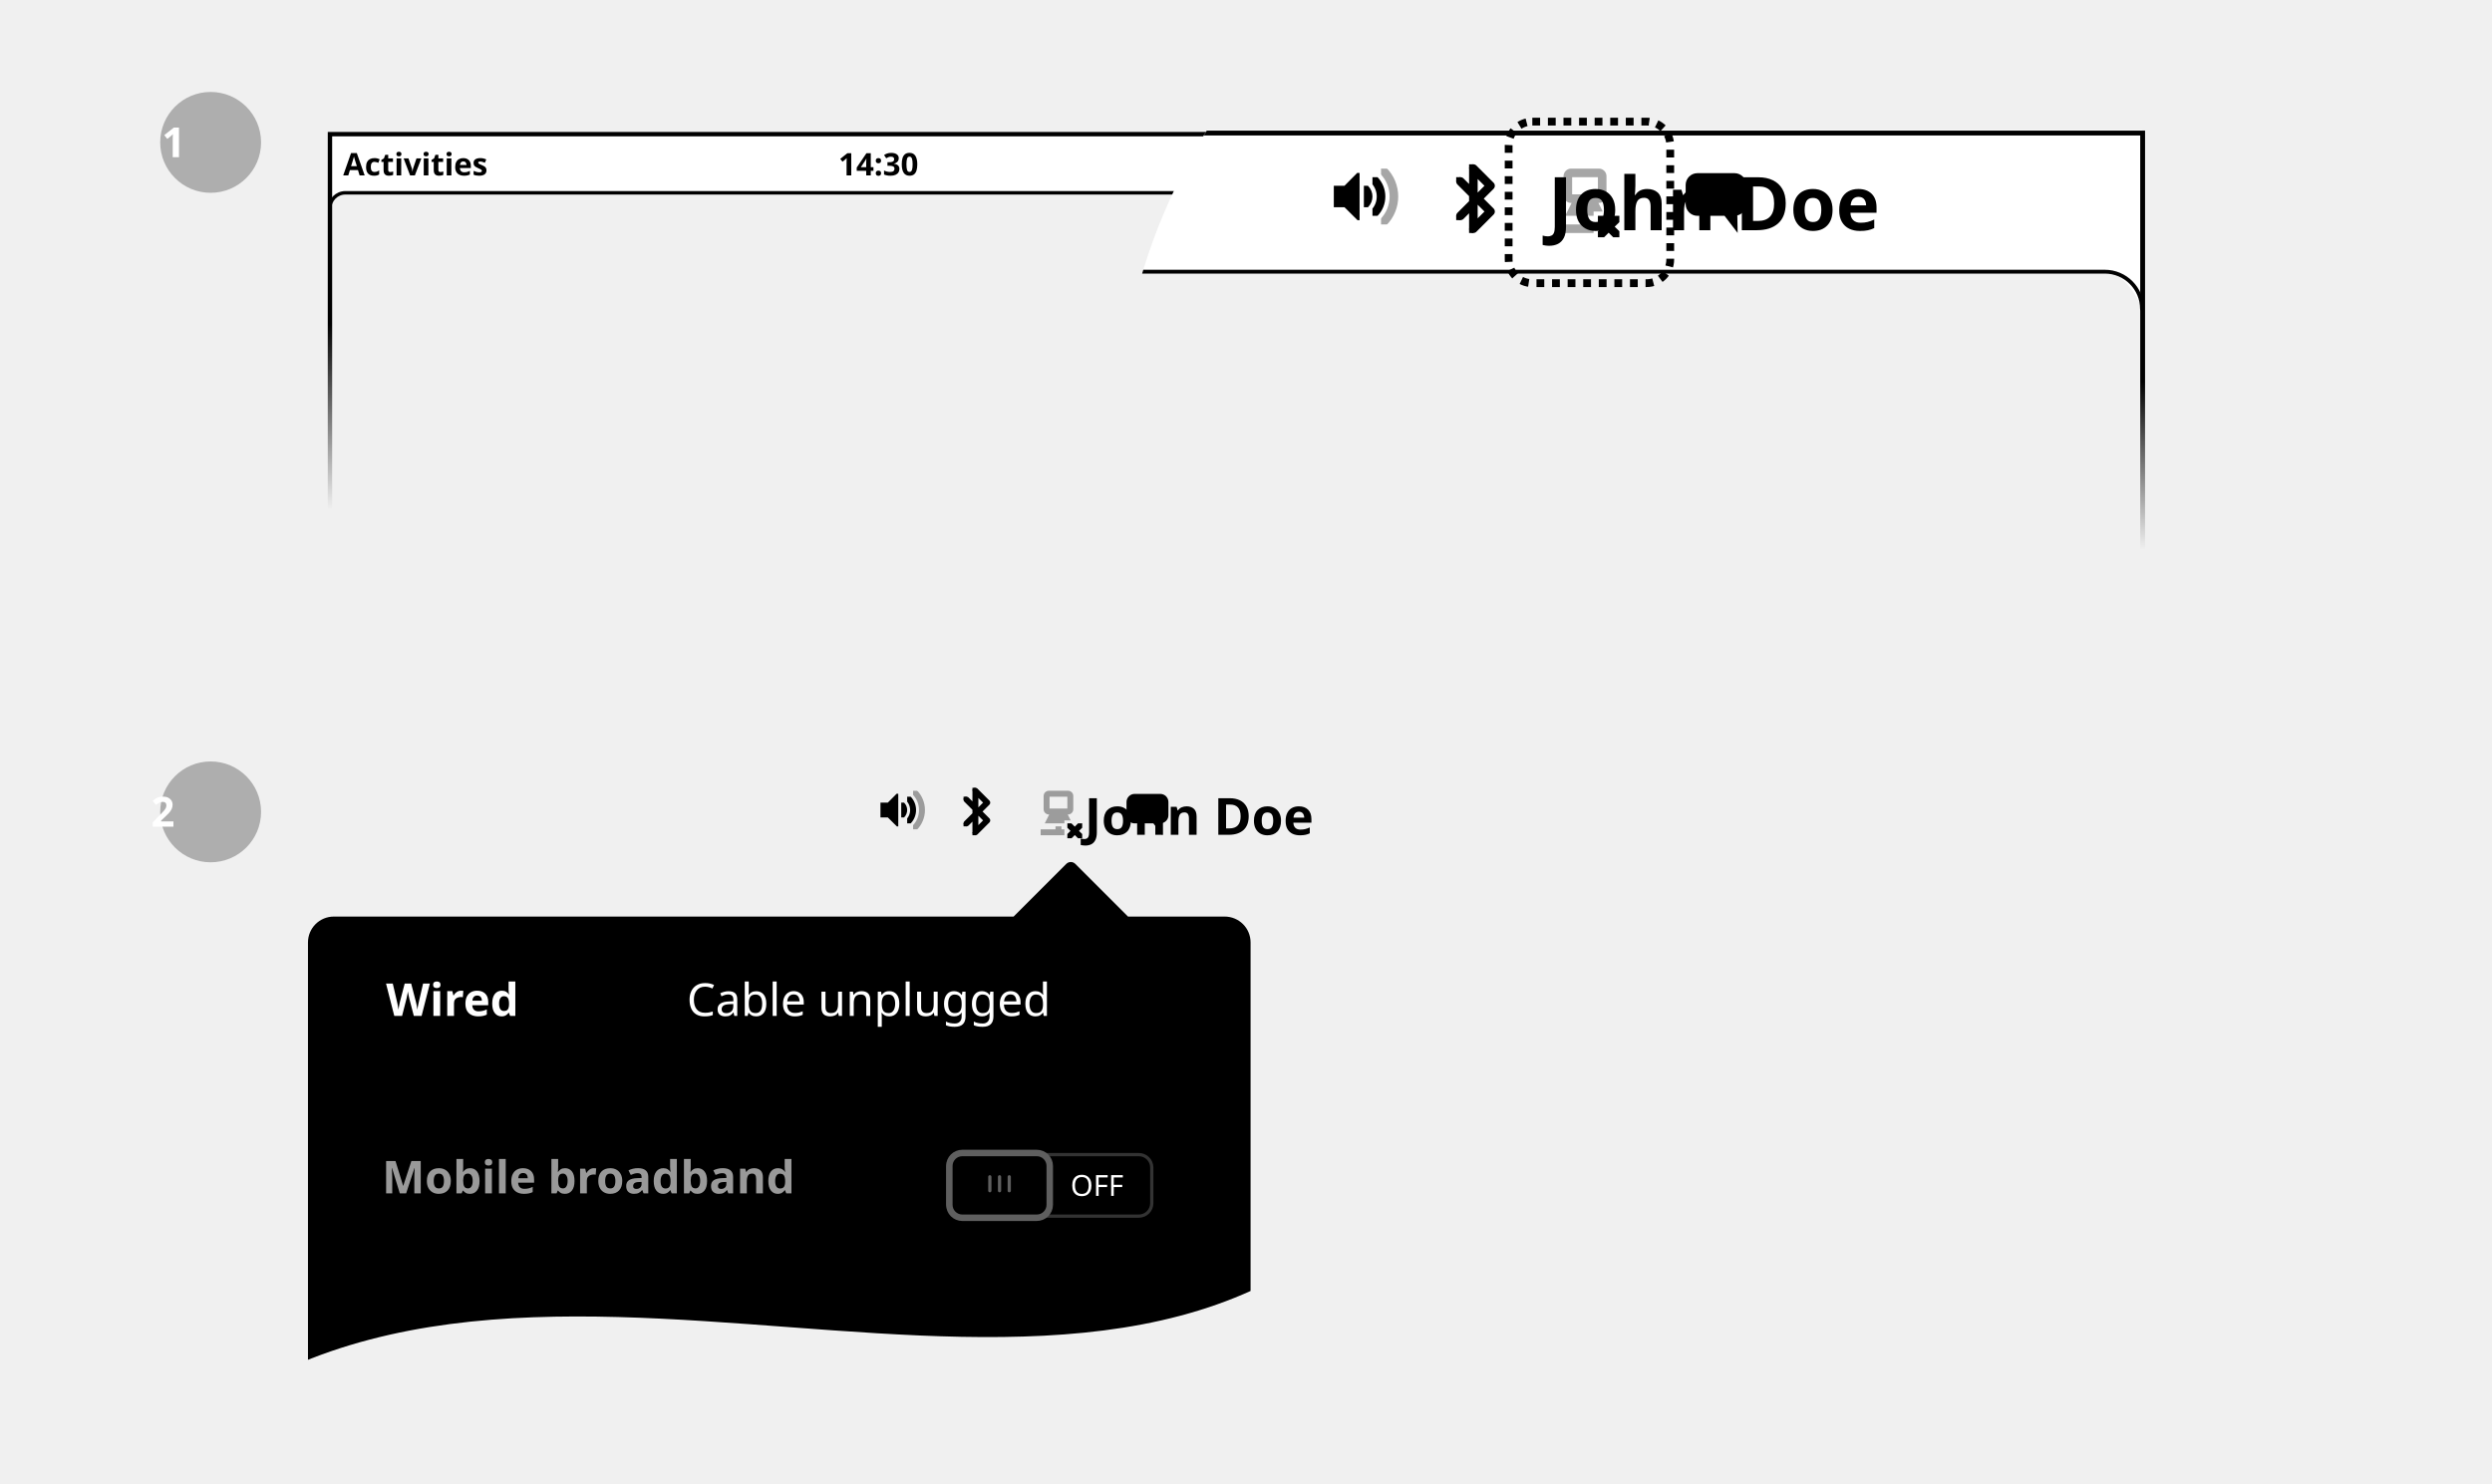
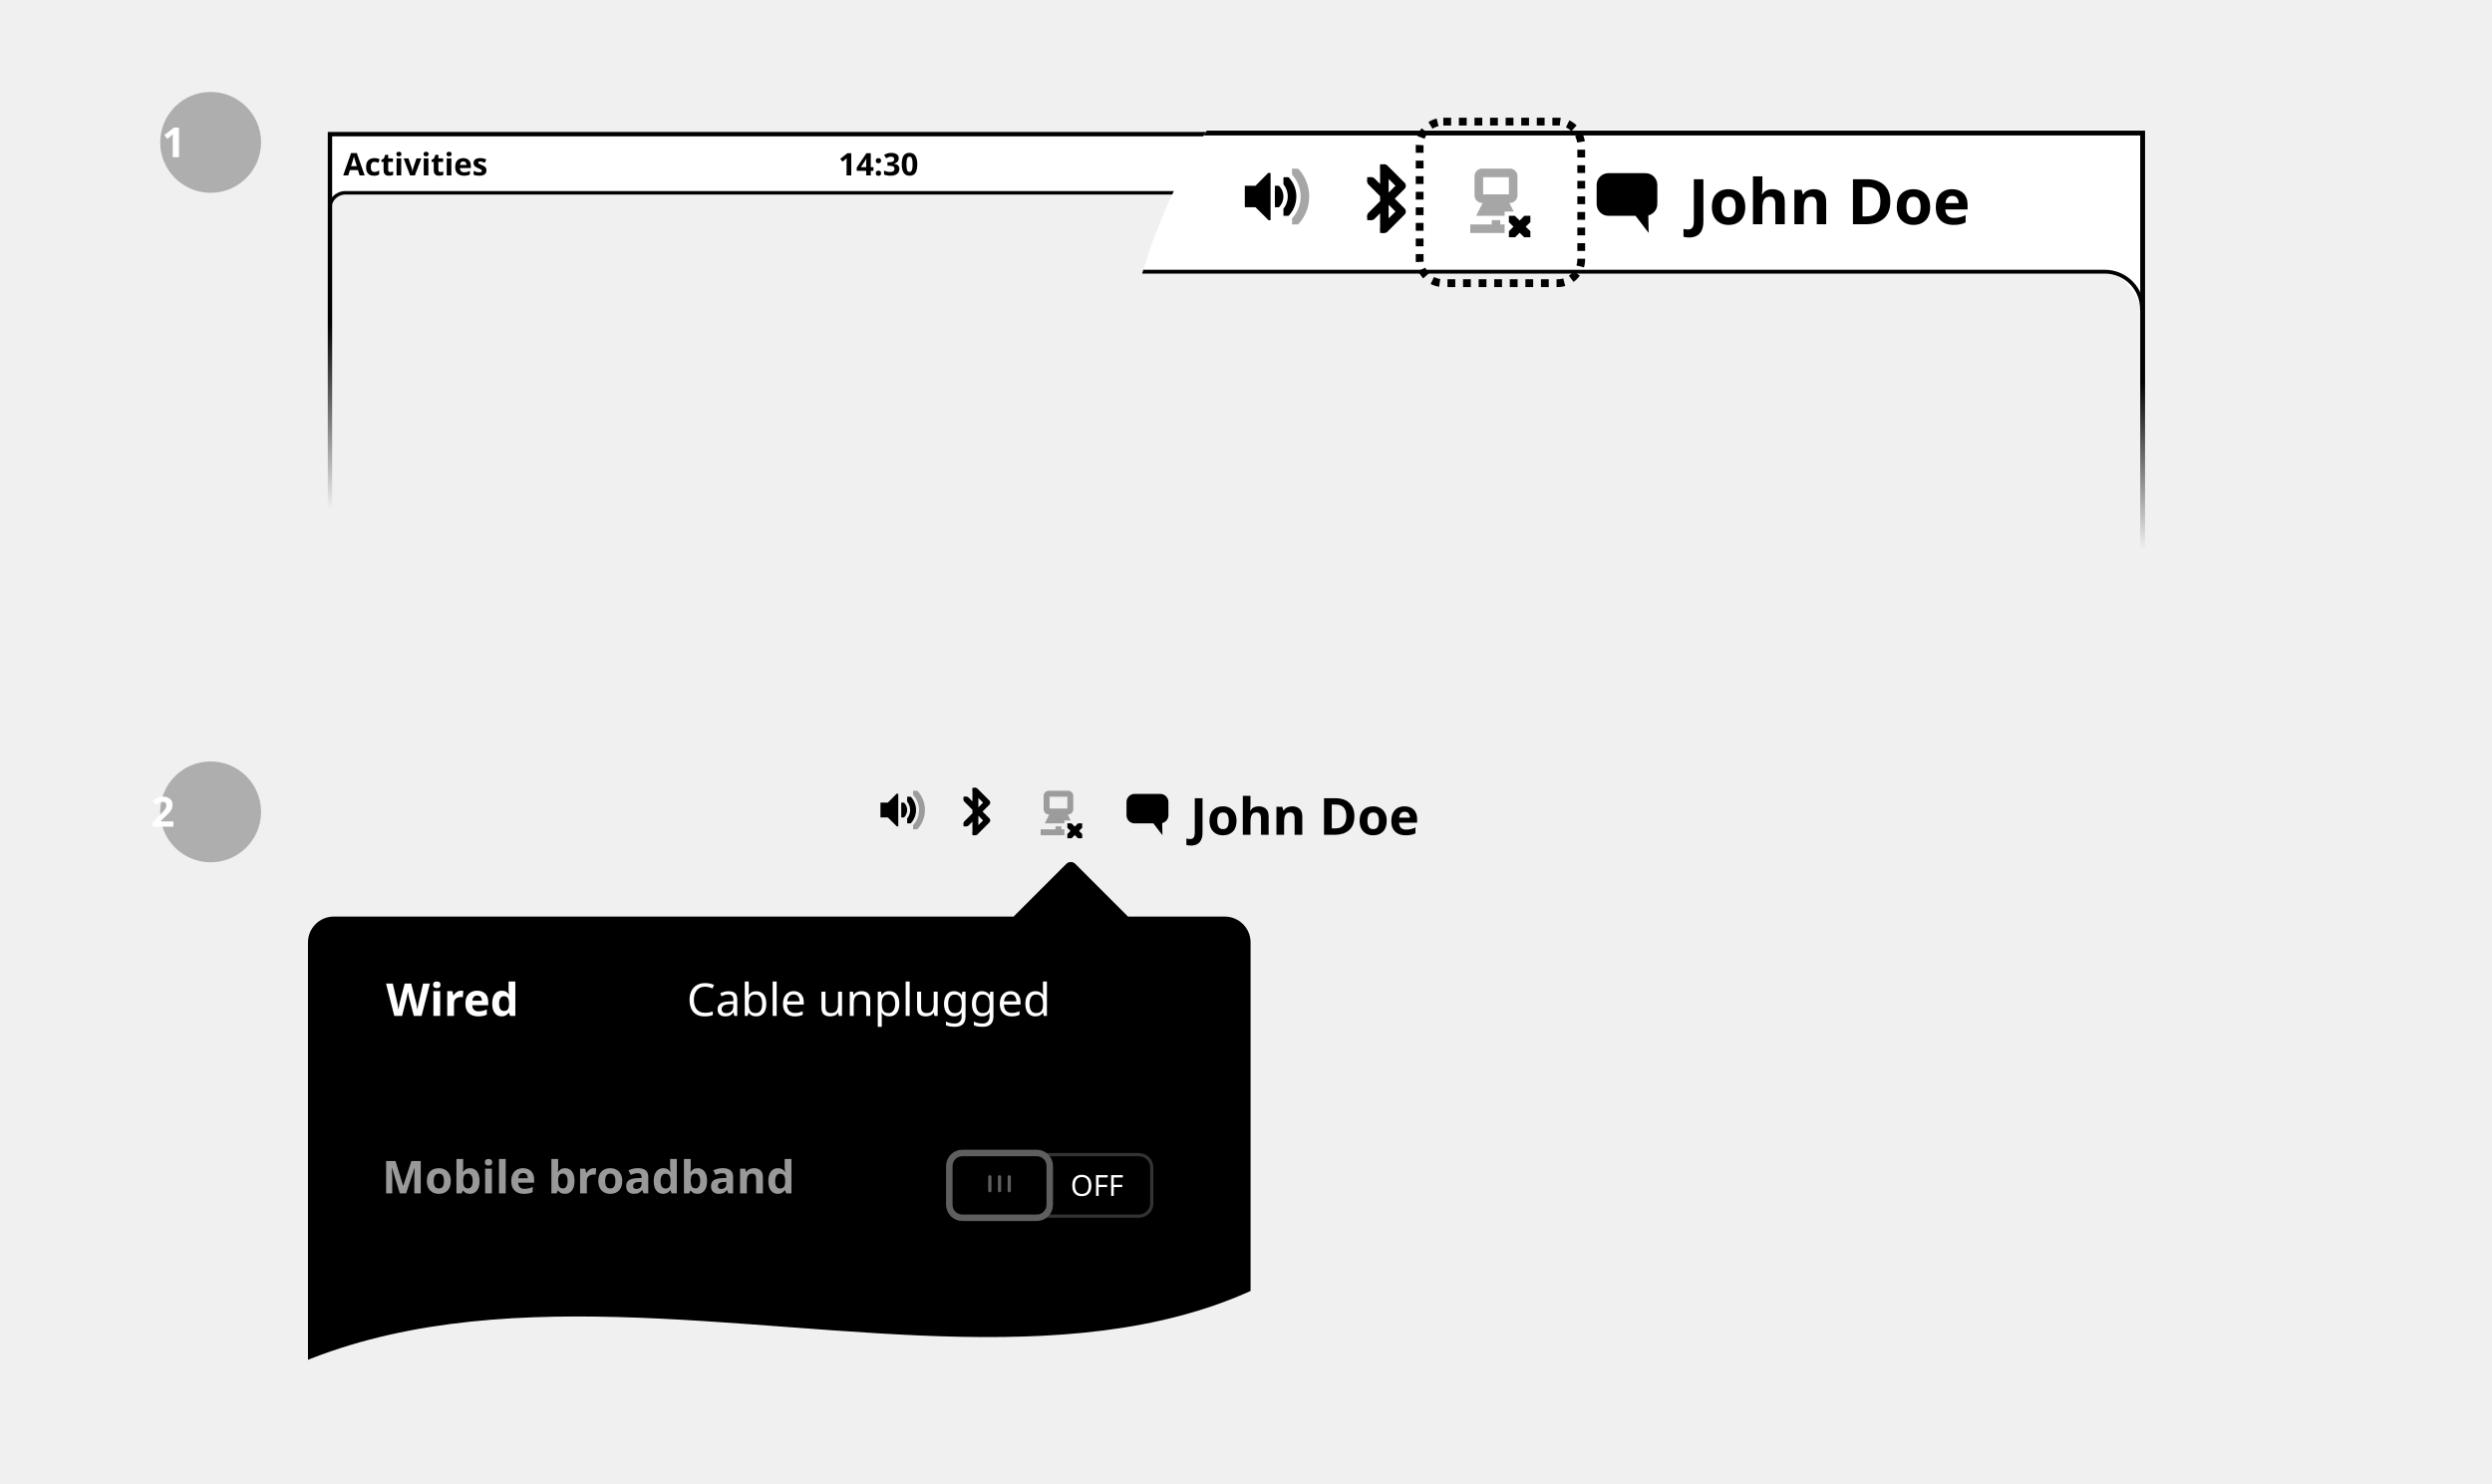
<svg xmlns="http://www.w3.org/2000/svg" xmlns:xlink="http://www.w3.org/1999/xlink" height="500" id="svg10075" version="1.1" width="840">
  <defs id="defs10077">
    <linearGradient id="linearGradient14901">
      <stop id="stop14903" offset="0" style="stop-color:#000000;stop-opacity:1" />
      <stop id="stop14905" offset="1" style="stop-color:#000000;stop-opacity:0" />
    </linearGradient>
    <linearGradient id="RHEL7">
      <stop id="stop13323" offset="0" style="stop-color:#a3dbe8;stop-opacity:1" />
      <stop id="stop13325" offset="1" style="stop-color:#a3dbe8;stop-opacity:1" />
    </linearGradient>
    <linearGradient id="GNOME">
      <stop id="stop11074" offset="0" style="stop-color:#eeedec;stop-opacity:1" />
      <stop id="stop11076" offset="1" style="stop-color:#eeedec;stop-opacity:1" />
    </linearGradient>
    <linearGradient id="BLANK">
      <stop id="stop7012" offset="0" style="stop-color:#eeedec;stop-opacity:0" />
      <stop id="stop7014" offset="1" style="stop-color:#eeedec;stop-opacity:0" />
    </linearGradient>
    <linearGradient gradientTransform="matrix(1.183438,0,0,0.896461,5.70167,415.6038)" gradientUnits="userSpaceOnUse" id="linearGradient7064" x1="-18.338" x2="713.429" y1="490.549" y2="490.549" xlink:href="#GNOME" />
    <clipPath id="clipPath56767">
-       <path d="m 228.46,29.202 833.574,0 0,290.286 c -330.236,0 -408.683,175.77 -833.574,175.77 z" id="path56769" style="color:#000000;fill:#babdb6;stroke:none;stroke-width:1;marker:none;visibility:visible;display:inline;overflow:visible;enable-background:accumulate" />
+       <path d="m 228.46,29.202 833.574,0 0,290.286 C 731.797,319.489 653.351,495.258 228.46,495.258 Z" id="path56769" style="color:#000000;fill:#babdb6;stroke:none;stroke-width:1;marker:none;visibility:visible;display:inline;overflow:visible;enable-background:accumulate" />
    </clipPath>
    <clipPath id="clipPath14882">
-       <path d="m 2728,390 a 482,482 0 1 1 -964,0 482,482 0 1 1 964,0 z" id="path14884" style="color:#000000;fill:#000000;fill-opacity:1;fill-rule:nonzero;stroke:#000000;stroke-width:8.726;stroke-linecap:butt;stroke-linejoin:miter;stroke-miterlimit:4;stroke-opacity:1;stroke-dasharray:none;stroke-dashoffset:0;marker:none;visibility:visible;display:inline;overflow:visible;enable-background:accumulate" transform="matrix(0.3552739,0,0,0.3552739,119.0305,9.415988)" />
+       <path d="M 2728,390 A 482,482 0 1 1 1764,390 482,482 0 1 1 2728,390 Z" id="path14884" style="color:#000000;fill:#000000;fill-opacity:1;fill-rule:nonzero;stroke:#000000;stroke-width:8.726;stroke-linecap:butt;stroke-linejoin:miter;stroke-miterlimit:4;stroke-opacity:1;stroke-dasharray:none;stroke-dashoffset:0;marker:none;visibility:visible;display:inline;overflow:visible;enable-background:accumulate" transform="matrix(0.3552739,0,0,0.3552739,119.0305,9.415988)" />
    </clipPath>
    <clipPath id="clipPath6279-7-9">
      <rect height="6.375" id="rect6281-1-9" style="color:#bebebe;fill:#bebebe;fill-opacity:1;fill-rule:nonzero;stroke:none;stroke-width:2;marker:none;visibility:visible;display:inline;overflow:visible" width="3.825" x="26.85" y="220.75" />
    </clipPath>
    <clipPath id="clipPath6265-3-4">
      <rect height="5.216" id="rect6267-1-9" style="color:#bebebe;fill:#bebebe;fill-opacity:1;fill-rule:nonzero;stroke:none;stroke-width:2;marker:none;visibility:visible;display:inline;overflow:visible" width="2.898" x="26.966" y="221.33" />
    </clipPath>
    <clipPath id="clipPath6259-8-81">
      <rect height="4.873" id="rect6261-6-6" style="color:#bebebe;fill:#bebebe;fill-opacity:1;stroke:none;stroke-width:2;marker:none;visibility:visible;display:inline;overflow:visible" width="1.876" x="26.999" y="221.502" />
    </clipPath>
    <clipPath id="clipPath26963">
-       <path d="m 64,503 563,0 0,154 C 492.385,818.59 220.381,629.282 64,784 z" id="path26965" style="color:#000000;fill:#204a87;fill-opacity:1;fill-rule:nonzero;stroke:none;stroke-width:2.938;marker:none;visibility:visible;display:inline;overflow:visible;enable-background:accumulate" />
+       <path d="m 64,503 563,0 0,154 C 492.385,818.59 220.381,629.282 64,784 Z" id="path26965" style="color:#000000;fill:#204a87;fill-opacity:1;fill-rule:nonzero;stroke:none;stroke-width:2.938;marker:none;visibility:visible;display:inline;overflow:visible;enable-background:accumulate" />
    </clipPath>
    <linearGradient gradientUnits="userSpaceOnUse" id="linearGradient14907-7" x1="532.434" x2="532.434" y1="129.633" y2="177.877" xlink:href="#linearGradient14901-1" />
    <linearGradient id="linearGradient14901-1">
      <stop id="stop14903-7" offset="0" style="stop-color:#000000;stop-opacity:1" />
      <stop id="stop14905-2" offset="1" style="stop-color:#000000;stop-opacity:0" />
    </linearGradient>
    <clipPath id="clipPath6279-7-9-9">
      <rect height="6.375" id="rect6281-1-9-8" style="color:#bebebe;fill:#bebebe;fill-opacity:1;fill-rule:nonzero;stroke:none;stroke-width:2;marker:none;visibility:visible;display:inline;overflow:visible" width="3.825" x="26.85" y="220.75" />
    </clipPath>
    <clipPath id="clipPath6265-3-4-4">
      <rect height="5.216" id="rect6267-1-9-6" style="color:#bebebe;fill:#bebebe;fill-opacity:1;fill-rule:nonzero;stroke:none;stroke-width:2;marker:none;visibility:visible;display:inline;overflow:visible" width="2.898" x="26.966" y="221.33" />
    </clipPath>
    <clipPath id="clipPath6259-8-81-2">
      <rect height="4.873" id="rect6261-6-6-7" style="color:#bebebe;fill:#bebebe;fill-opacity:1;stroke:none;stroke-width:2;marker:none;visibility:visible;display:inline;overflow:visible" width="1.876" x="26.999" y="221.502" />
    </clipPath>
    <linearGradient gradientUnits="userSpaceOnUse" id="linearGradient27124" x1="532.434" x2="532.434" y1="187.535" y2="314.62" xlink:href="#linearGradient14901" />
  </defs>
  <g id="layer1" transform="translate(0,-992.3622)">
    <rect height="656" id="background" style="fill:url(#BLANK);" width="866" x="-16" y="855.362" />
  </g>
  <g id="layer2" transform="translate(0,-540)">
    <g id="g11020" transform="translate(-51,-143.3622)">
-       <path d="m 137,278 a 17,17 0 1 1 -34,0 17,17 0 1 1 34,0 z" id="path11014" style="color:#000000;fill:#000000;fill-opacity:0.275;stroke:none;stroke-width:1.07;marker:none;visibility:visible;display:inline;overflow:visible;enable-background:accumulate" transform="translate(2,453.3622)" />
+       <path d="M 137,278 A 17,17 0 1 1 103,278 17,17 0 1 1 137,278 Z" id="path11014" style="color:#000000;fill:#000000;fill-opacity:0.275;stroke:none;stroke-width:1.07;marker:none;visibility:visible;display:inline;overflow:visible;enable-background:accumulate" transform="translate(2,453.3622)" />
      <text id="text11016" style="font-size:14px;font-style:normal;font-variant:normal;font-weight:bold;font-stretch:normal;text-align:center;line-height:125%;letter-spacing:0px;word-spacing:0px;writing-mode:lr-tb;text-anchor:middle;fill:#ffffff;fill-opacity:1;stroke:none;font-family:Cantarell;-inkscape-font-specification:Cantarell Bold" x="122.293" y="736.362" xml:space="preserve">
        <tspan id="tspan11018" x="122.293" y="736.362">1</tspan>
      </text>
    </g>
    <g clip-path="url(#clipPath56767)" id="g17515" style="display:inline" transform="matrix(0.4930471,0,0,0.4930471,-7.108596,556.6387)">
-       <path d="m 239.061,57.414 800.879,0 0,51.485 c 0,0 -4.028,-10.607 -11.099,-10.96 L 249,99 c -4.596,-0.354 -9.939,5.5 -9.939,5.5 z" id="rect10989-4" style="color:#000000;fill:#ffffff;fill-opacity:1;fill-rule:nonzero;stroke:none;stroke-width:3;marker:none;visibility:visible;display:inline;overflow:visible;enable-background:new" />
+       <path d="m 239.061,57.414 800.879,0 0,51.485 c 0,0 -4.028,-10.607 -11.099,-10.96 L 249,99 C 244.404,98.646 239.061,104.5 239.061,104.5 Z" id="rect10989-4" style="color:#000000;fill:#ffffff;fill-opacity:1;fill-rule:nonzero;stroke:none;stroke-width:3;marker:none;visibility:visible;display:inline;overflow:visible;enable-background:new" />
      <g id="g10976-7" transform="translate(11,0)">
        <path d="m 229,658 0,-600 800,0 0,67.365" id="rect10923-0" style="color:#000000;fill:none;stroke:url(#linearGradient27124);stroke-width:3;stroke-miterlimit:4;stroke-opacity:1;marker:none;visibility:visible;display:inline;overflow:visible;enable-background:new" />
        <path d="m 1028.199,108.766 c 0,-5.898 -4.781,-10.679 -10.679,-10.679 l -777.999,0 c -5.898,0 -10.679,4.781 -10.679,10.679" id="path10955-1" style="fill:none;stroke:#000000;stroke-width:2.373px;stroke-linecap:round;stroke-linejoin:miter;stroke-opacity:1" />
        <text id="text10968-2" style="font-size:21.262px;font-style:normal;font-variant:normal;font-weight:bold;font-stretch:normal;text-align:end;line-height:125%;letter-spacing:0px;word-spacing:0px;writing-mode:lr-tb;text-anchor:end;fill:#000000;fill-opacity:1;stroke:none;font-family:Cantarell;-inkscape-font-specification:Cantarell Bold" x="1014.375" y="86.187" xml:space="preserve">
          <tspan id="tspan10970-0" x="1014.375" y="86.187">John Doe</tspan>
        </text>
        <text id="text10972-5" style="font-size:21.262px;font-style:normal;font-variant:normal;font-weight:bold;font-stretch:normal;text-align:center;line-height:125%;letter-spacing:0px;word-spacing:0px;writing-mode:lr-tb;text-anchor:middle;fill:#000000;fill-opacity:1;stroke:none;font-family:Cantarell;-inkscape-font-specification:Cantarell Bold" x="628.846" y="86.187" xml:space="preserve">
          <tspan id="tspan10974-5" x="628.846" y="86.187">14:30</tspan>
        </text>
        <text id="text56758" style="font-size:21.262px;font-style:normal;font-variant:normal;font-weight:bold;font-stretch:normal;text-align:start;line-height:125%;letter-spacing:0px;word-spacing:0px;writing-mode:lr-tb;text-anchor:start;fill:#000000;fill-opacity:1;stroke:none;font-family:Cantarell;-inkscape-font-specification:Cantarell Bold" x="238.059" y="86.187" xml:space="preserve">
          <tspan id="tspan56760" x="238.059" y="86.187">Activities</tspan>
        </text>
      </g>
    </g>
    <g id="g14886" transform="matrix(0.7237071,0,0,0.7237071,-966.694,132.9451)">
      <g clip-path="url(#clipPath14882)" id="g14053" style="display:inline" transform="matrix(1.623433,0,0,1.623433,645.351,529.776)">
-         <path d="m 239.061,57.414 800.879,0 0,51.485 c 0,0 -4.028,-10.607 -11.099,-10.96 L 249,99 c -4.596,-0.354 -9.939,5.5 -9.939,5.5 z" id="path14055" style="color:#000000;fill:#ffffff;fill-opacity:1;fill-rule:nonzero;stroke:none;stroke-width:3;marker:none;visibility:visible;display:inline;overflow:visible;enable-background:new" />
+         <path d="m 239.061,57.414 800.879,0 0,51.485 c 0,0 -4.028,-10.607 -11.099,-10.96 L 249,99 C 244.404,98.646 239.061,104.5 239.061,104.5 Z" id="path14055" style="color:#000000;fill:#ffffff;fill-opacity:1;fill-rule:nonzero;stroke:none;stroke-width:3;marker:none;visibility:visible;display:inline;overflow:visible;enable-background:new" />
        <g id="g14057" transform="translate(11,0)">
          <rect height="600" id="rect14059" style="color:#000000;fill:none;stroke:url(#linearGradient14907-7);stroke-width:1.388;stroke-linecap:butt;stroke-linejoin:miter;stroke-miterlimit:4;stroke-opacity:1;stroke-dasharray:none;stroke-dashoffset:0;marker:none;visibility:visible;display:inline;overflow:visible;enable-background:new" width="800" x="229" y="58.308" />
          <path d="m 1028.815,108.766 c 0,-5.898 -4.781,-10.679 -10.679,-10.679 l -777.999,0 c -5.898,0 -10.679,4.781 -10.679,10.679" id="path14061" style="fill:none;stroke:#000000;stroke-width:1.098px;stroke-linecap:round;stroke-linejoin:miter;stroke-opacity:1" />
-           <text id="text14063" style="font-size:21.262px;font-style:normal;font-variant:normal;font-weight:bold;font-stretch:normal;text-align:end;line-height:125%;letter-spacing:0px;word-spacing:0px;writing-mode:lr-tb;text-anchor:end;fill:#000000;fill-opacity:1;stroke:none;font-family:Cantarell;-inkscape-font-specification:Cantarell Bold" x="1014.375" y="86.187" xml:space="preserve">
-             <tspan id="tspan14065" x="1014.375" y="86.187">John Doe</tspan>
+           <text id="text14063" style="font-size:18.087px;font-style:normal;font-variant:normal;font-weight:bold;font-stretch:normal;text-align:start;line-height:125%;letter-spacing:0px;word-spacing:0px;writing-mode:lr-tb;text-anchor:start;fill:#000000;fill-opacity:1;stroke:none;font-family:Cantarell;-inkscape-font-specification:Cantarell Bold" x="898.619" y="84.485" xml:space="preserve">
+             <tspan id="tspan14065" x="898.619" y="84.485">John Doe</tspan>
          </text>
        </g>
-         <g id="g5525" style="display:inline" transform="matrix(1.231957,0,0,1.231957,783.3083,-200.055)">
-           <path d="m 20,222 2.484,0 2.969,-3 0.547,0.016 0,11 -0.475,8.3e-4 L 22.484,227 20,227 l 0,-5 z" id="path5533" style="color:#bebebe;fill:#000000;fill-opacity:1;fill-rule:nonzero;stroke:none;stroke-width:1;marker:none;visibility:visible;display:inline;overflow:visible" />
+         <g id="g5525" style="display:inline" transform="matrix(1.231957,0,0,1.231957,757.774,-200.055)">
+           <path d="m 20,222 2.484,0 2.969,-3 0.547,0.016 0,11 -0.475,8.3e-4 L 22.484,227 20,227 20,222 Z" id="path5533" style="color:#bebebe;fill:#000000;fill-opacity:1;fill-rule:nonzero;stroke:none;stroke-width:1;marker:none;visibility:visible;display:inline;overflow:visible" />
          <rect height="16" id="rect5535" style="color:#bebebe;fill:none;stroke:none;stroke-width:1;marker:none;visibility:visible;display:inline;overflow:visible" width="16" x="20" y="217" />
          <path clip-path="url(#clipPath6279-7-9)" d="m 27.191,221.684 a 3.188,3.188 0 0 1 0,4.508" id="path3718-5" style="fill:none;stroke:#000000;stroke-width:2.55;stroke-linecap:round;stroke-miterlimit:4;stroke-opacity:1;stroke-dasharray:none;display:inline" transform="matrix(0.784314,0,0,0.784314,5.94118,48.8628)" />
          <path clip-path="url(#clipPath6265-3-4)" d="m 27.191,221.684 a 3.188,3.188 0 0 1 0,4.508" id="path3726-1" style="fill:none;stroke:#000000;stroke-width:1.159;stroke-linecap:round;stroke-miterlimit:4;stroke-opacity:1;stroke-dasharray:none;display:inline" transform="matrix(1.72549,0,0,1.72549,-17.5294,-161.902)" />
          <path clip-path="url(#clipPath6259-8-81)" d="m 27.191,221.684 a 3.188,3.188 0 0 1 0,4.508" id="path3728-0" style="opacity:0.35;fill:none;stroke:#000000;stroke-width:0.75;stroke-linecap:round;stroke-miterlimit:4;stroke-opacity:1;stroke-dasharray:none;display:inline" transform="matrix(2.66667,0,0,2.66667,-41,-372.666)" />
        </g>
      </g>
-       <g id="g4080" style="display:inline" transform="matrix(2,0,0,2,2018,207)">
+       <g id="g4080" style="display:inline" transform="matrix(2,0,0,2,1976.547,207)">
        <rect height="16" id="rect4085" style="color:#bebebe;fill:none;stroke:none;stroke-width:1;marker:none;visibility:visible;display:inline;overflow:visible" width="16" x="20" y="217" />
        <g id="g4206" style="opacity:0.35;fill:#000000;fill-opacity:1">
-           <path d="m 2019,112 0,1 -5,0 0,2 8,0 0,-2 -1,0 0,-1 -2,0 z m -2.25,-12 c -0.952,0 -1.75,0.798 -1.75,1.75 l 0,4.5 c 0,0.952 0.798,1.75 1.75,1.75 l 0.125,0 -0.781,1.562 -0.719,1.438 1.625,0 5,0 0,-1 2.125,0 -0.219,-0.438 -0.781,-1.562 0.125,0 c 0.952,0 1.75,-0.798 1.75,-1.75 l 0,-4.5 c 0,-0.952 -0.798,-1.75 -1.75,-1.75 l -6.5,0 z m 0.25,2 6,0 0,4 -6,0 0,-4 z" id="path4091" style="font-size:medium;font-style:normal;font-variant:normal;font-weight:normal;font-stretch:normal;text-indent:0;text-align:start;text-decoration:none;line-height:normal;letter-spacing:normal;word-spacing:normal;text-transform:none;direction:ltr;block-progression:tb;writing-mode:lr-tb;text-anchor:start;baseline-shift:baseline;color:#bebebe;fill:#000000;fill-opacity:1;fill-rule:nonzero;stroke:none;stroke-width:2;marker:none;visibility:visible;display:inline;overflow:visible;enable-background:accumulate;font-family:Sans;-inkscape-font-specification:Sans" transform="translate(-1992,117)" />
+           <path d="m 2019,112 0,1 -5,0 0,2 8,0 0,-2 -1,0 0,-1 L 2019,112 z m -2.25,-12 c -0.952,0 -1.75,0.798 -1.75,1.75 l 0,4.5 c 0,0.952 0.798,1.75 1.75,1.75 l 0.125,0 -0.781,1.562 -0.719,1.438 1.625,0 5,0 0,-1 2.125,0 -0.219,-0.438 -0.781,-1.562 0.125,0 c 0.952,0 1.75,-0.798 1.75,-1.75 l 0,-4.5 c 0,-0.952 -0.798,-1.75 -1.75,-1.75 L 2016.75,100 z m 0.25,2 6,0 0,4 -6,0 L 2017,102 Z" id="path4091" style="font-size:xx-small;font-style:normal;font-variant:normal;font-weight:normal;font-stretch:normal;text-indent:0;text-align:start;text-decoration:none;line-height:normal;letter-spacing:normal;word-spacing:normal;text-transform:none;direction:ltr;block-progression:tb;writing-mode:lr-tb;text-anchor:start;baseline-shift:baseline;color:#bebebe;fill:#000000;fill-opacity:1;fill-rule:nonzero;stroke:none;stroke-width:2;marker:none;visibility:visible;display:inline;overflow:visible;enable-background:accumulate;font-family:Sans;-inkscape-font-specification:Sans" transform="translate(-1992,117)" />
        </g>
-         <path d="m 31,228 1.375,0 1.125,1.094 1.094,-1.094 1.406,0 0,1.469 -1.094,1.062 1.094,1.062 0,1.406 -1.438,0 -1.062,-1.062 -1.062,1.062 -1.438,0 0,-1.406 1.062,-1.062 -1.062,-1.062 0,-1.469 z" id="path3761-2-3-5-4-8-9-8-9-9" style="color:#bebebe;fill:#000000;fill-opacity:1;stroke:none;stroke-width:2;marker:none;visibility:visible;display:inline;overflow:visible" />
+         <path d="m 31,228 1.375,0 1.125,1.094 1.094,-1.094 1.406,0 0,1.469 -1.094,1.062 1.094,1.062 0,1.406 -1.438,0 -1.062,-1.062 -1.062,1.062 -1.438,0 0,-1.406 1.062,-1.062 -1.062,-1.062 L 31,228 Z" id="path3761-2-3-5-4-8-9-8-9-9" style="color:#bebebe;fill:#000000;fill-opacity:1;stroke:none;stroke-width:2;marker:none;visibility:visible;display:inline;overflow:visible" />
      </g>
-       <g id="g11248" style="display:inline" transform="matrix(2,0,0,2,2037,-33)">
+       <g id="g11248" style="display:inline" transform="matrix(2,0,0,2,1995.546,-33)">
        <rect height="16" id="rect11252" style="color:#bebebe;fill:none;stroke:none;stroke-width:1;marker:none;visibility:visible;display:inline;overflow:visible" width="16" x="41" y="337" />
-         <path d="m 44.688,358.062 c -1.524,0 -2.75,1.226 -2.75,2.75 l 0,4.438 c 0,1.524 1.226,2.75 2.75,2.75 l 6.305,0 3.053,3.985 -0.077,-4.079 c 1.205,-0.293 2.094,-1.359 2.094,-2.656 l 0,-4.438 c 0,-1.524 -1.226,-2.75 -2.75,-2.75 z" id="rect11261" style="color:#bebebe;fill:#000000;fill-opacity:1;fill-rule:nonzero;stroke:none;stroke-width:2.4;marker:none;visibility:visible;display:inline;overflow:visible;enable-background:accumulate" transform="translate(0,-20)" />
+         <path d="m 44.688,358.062 c -1.524,0 -2.75,1.226 -2.75,2.75 l 0,4.438 c 0,1.524 1.226,2.75 2.75,2.75 l 6.305,0 3.053,3.985 -0.077,-4.079 c 1.205,-0.293 2.094,-1.359 2.094,-2.656 l 0,-4.438 C 56.063,359.289 54.836,358.062 53.313,358.062 Z" id="rect11261" style="color:#bebebe;fill:#000000;fill-opacity:1;fill-rule:nonzero;stroke:none;stroke-width:2.4;marker:none;visibility:visible;display:inline;overflow:visible;enable-background:accumulate" transform="translate(0,-20)" />
      </g>
-       <g id="g6099-3" style="fill:#bebebe;fill-opacity:1;display:inline" transform="matrix(2,0,0,2,1968,87)">
+       <g id="g6099-3" style="fill:#bebebe;fill-opacity:1;display:inline" transform="matrix(2,0,0,2,1926.547,87)">
        <rect height="16" id="rect6109-6" style="color:#bebebe;fill:none;stroke:none;stroke-width:1;marker:none;visibility:visible;display:inline;overflow:visible" width="16" x="20" y="276" />
        <path d="m 24,288 7,-7 -4,-4 0,13.999 4,-4 -7,-7" id="path3807" style="fill:none;stroke:#000000;stroke-width:2;stroke-linecap:round;stroke-linejoin:round;stroke-miterlimit:4;stroke-opacity:1;stroke-dasharray:none;display:inline" />
        <rect height="1" id="rect3940" style="fill:#000000;fill-opacity:1;stroke:none" width="1" x="23" y="279" />
        <rect height="1" id="rect3942" style="fill:#000000;fill-opacity:1;stroke:none" width="1" x="23" y="288" />
        <rect height="1" id="rect3944" style="fill:#000000;fill-opacity:1;stroke:none" width="1" x="26" y="291" />
        <rect height="1" id="rect3946" style="fill:#000000;fill-opacity:1;stroke:none" width="1" x="26" y="276" />
      </g>
    </g>
    <g id="g27126" transform="translate(0,57.70887)">
      <g id="g15031" transform="translate(-51,24.63783)">
-         <path d="m 137,278 a 17,17 0 1 1 -34,0 17,17 0 1 1 34,0 z" id="path15033" style="color:#000000;fill:#000000;fill-opacity:0.275;stroke:none;stroke-width:1.07;marker:none;visibility:visible;display:inline;overflow:visible;enable-background:accumulate" transform="translate(2,453.3622)" />
+         <path d="M 137,278 A 17,17 0 1 1 103,278 17,17 0 1 1 137,278 Z" id="path15033" style="color:#000000;fill:#000000;fill-opacity:0.275;stroke:none;stroke-width:1.07;marker:none;visibility:visible;display:inline;overflow:visible;enable-background:accumulate" transform="translate(2,453.3622)" />
        <text id="text15035" style="font-size:14px;font-style:normal;font-variant:normal;font-weight:bold;font-stretch:normal;text-align:center;line-height:125%;letter-spacing:0px;word-spacing:0px;writing-mode:lr-tb;text-anchor:middle;fill:#ffffff;fill-opacity:1;stroke:none;font-family:Cantarell;-inkscape-font-specification:Cantarell Bold" x="122.293" y="736.362" xml:space="preserve">
          <tspan id="tspan15037" x="122.293" y="736.362">2</tspan>
        </text>
      </g>
      <g clip-path="url(#clipPath26963)" id="g26899" transform="matrix(0.7432991,0,0,0.7432991,3.784938,392.2999)">
-         <path d="m 480.506,512.047 c -0.751,0 -1.49,0.297 -2.066,0.872 l -23.87,23.87 -308.245,0 c -6.51,0 -11.751,5.241 -11.751,11.751 l 0,299.661 c 0,6.51 5.241,11.751 11.751,11.751 l 403.955,0 c 6.51,0 11.751,-5.241 11.751,-11.751 l 0,-299.661 c 0,-6.51 -5.241,-11.751 -11.751,-11.751 l -43.838,0 -23.87,-23.87 c -0.576,-0.575 -1.315,-0.872 -2.066,-0.872 z" id="rect41123-4" style="color:#000000;fill:#000000;fill-opacity:1;fill-rule:nonzero;stroke:none;stroke-width:2.938;marker:none;visibility:visible;display:inline;overflow:visible;enable-background:accumulate" />
+         <path d="m 480.506,512.047 c -0.751,0 -1.49,0.297 -2.066,0.872 l -23.87,23.87 -308.245,0 c -6.51,0 -11.751,5.241 -11.751,11.751 l 0,299.661 c 0,6.51 5.241,11.751 11.751,11.751 l 403.955,0 c 6.51,0 11.751,-5.241 11.751,-11.751 l 0,-299.661 c 0,-6.51 -5.241,-11.751 -11.751,-11.751 l -43.838,0 -23.87,-23.87 C 481.996,512.344 481.257,512.047 480.506,512.047 Z" id="rect41123-4" style="color:#000000;fill:#000000;fill-opacity:1;fill-rule:nonzero;stroke:none;stroke-width:2.938;marker:none;visibility:visible;display:inline;overflow:visible;enable-background:accumulate" />
        <text id="text13993-6-9-3" style="font-size:20.565px;font-style:normal;font-variant:normal;font-weight:500;font-stretch:normal;text-indent:0;text-align:start;text-decoration:none;line-height:125%;letter-spacing:normal;word-spacing:normal;text-transform:none;direction:ltr;block-progression:tb;writing-mode:lr-tb;text-anchor:start;color:#000000;fill:#ffffff;fill-opacity:1;fill-rule:nonzero;stroke:none;stroke-width:1px;marker:none;visibility:visible;display:inline;overflow:visible;enable-background:accumulate;font-family:Cantarell;-inkscape-font-specification:Cantarell Medium" x="168.825" y="825.812" xml:space="preserve">
          <tspan id="tspan13995-2-0-1" x="168.825" y="825.812">Network Settings</tspan>
        </text>
        <text id="text3678-1" style="font-size:20.565px;font-style:normal;font-variant:normal;font-weight:bold;font-stretch:normal;text-indent:0;text-align:start;text-decoration:none;line-height:125%;letter-spacing:normal;word-spacing:normal;text-transform:none;direction:ltr;block-progression:tb;writing-mode:lr-tb;text-anchor:start;baseline-shift:baseline;color:#000000;fill:#ffffff;fill-opacity:1;fill-rule:nonzero;stroke:none;stroke-width:1px;marker:none;visibility:visible;display:inline;overflow:visible;enable-background:accumulate;font-family:Cantarell;-inkscape-font-specification:Cantarell Bold" x="169.961" y="581.85" xml:space="preserve">
          <tspan id="tspan3680-7" style="font-size:20.565px;font-style:normal;font-variant:normal;font-weight:bold;font-stretch:normal;text-indent:0;text-align:start;text-decoration:none;line-height:125%;letter-spacing:normal;word-spacing:normal;text-transform:none;direction:ltr;block-progression:tb;writing-mode:lr-tb;text-anchor:start;baseline-shift:baseline;color:#000000;fill:#ffffff;fill-opacity:1;fill-rule:nonzero;stroke:none;stroke-width:1px;marker:none;visibility:visible;display:inline;overflow:visible;enable-background:accumulate;font-family:Cantarell;-inkscape-font-specification:Cantarell Bold" x="169.961" y="581.85">Wired</tspan>
        </text>
        <text id="text42225-8" style="font-size:20.565px;font-style:normal;font-variant:normal;font-weight:500;font-stretch:normal;text-indent:0;text-align:end;text-decoration:none;line-height:125%;letter-spacing:normal;word-spacing:normal;text-transform:none;direction:ltr;block-progression:tb;writing-mode:lr-tb;text-anchor:end;color:#000000;fill:#ffffff;fill-opacity:1;fill-rule:nonzero;stroke:none;stroke-width:1px;marker:none;visibility:visible;display:inline;overflow:visible;enable-background:accumulate;font-family:Cantarell;-inkscape-font-specification:Cantarell Medium" x="519.543" y="581.85" xml:space="preserve">
          <tspan id="tspan42227-6" x="519.543" y="581.85">Cable unplugged</tspan>
        </text>
        <text id="text42177-5" style="font-size:20.565px;font-style:normal;font-variant:normal;font-weight:bold;font-stretch:normal;text-indent:0;text-align:start;text-decoration:none;line-height:125%;letter-spacing:normal;word-spacing:normal;text-transform:none;direction:ltr;block-progression:tb;writing-mode:lr-tb;text-anchor:start;baseline-shift:baseline;color:#000000;fill:#999999;fill-opacity:1;fill-rule:nonzero;stroke:none;stroke-width:1px;marker:none;visibility:visible;display:inline;overflow:visible;enable-background:accumulate;font-family:Cantarell;-inkscape-font-specification:Cantarell Bold" x="168.164" y="662.352" xml:space="preserve">
          <tspan id="tspan42179-7" x="168.164" y="662.352">Mobile broadband</tspan>
        </text>
        <rect height="27.91" id="rect16256-4" rx="5.876" ry="5.876" style="fill:#000000;fill-opacity:1;stroke:#333333;stroke-width:1.469;stroke-linecap:round;stroke-linejoin:miter;stroke-miterlimit:4;stroke-opacity:1;stroke-dasharray:none;stroke-dashoffset:0;display:inline" width="92.542" x="424.687" y="644.755" />
        <text id="text42229-9" style="font-size:13.22px;font-style:normal;font-variant:normal;font-weight:500;font-stretch:normal;text-indent:0;text-align:start;text-decoration:none;line-height:125%;letter-spacing:normal;word-spacing:normal;text-transform:none;direction:ltr;block-progression:tb;writing-mode:lr-tb;text-anchor:start;color:#000000;fill:#5f5f5f;fill-opacity:1;fill-rule:nonzero;stroke:none;stroke-width:1px;marker:none;visibility:visible;display:inline;overflow:visible;enable-background:accumulate;font-family:Cantarell;-inkscape-font-specification:Cantarell Medium" x="480.344" y="663.486" xml:space="preserve">
          <tspan id="tspan42231-19" style="font-size:13.22px;font-style:normal;font-variant:normal;font-weight:500;font-stretch:normal;text-align:start;line-height:125%;writing-mode:lr-tb;text-anchor:start;fill:#ffffff;fill-opacity:1;font-family:Cantarell;-inkscape-font-specification:Cantarell Medium" x="480.344" y="663.486">OFF</tspan>
        </text>
        <rect height="29.379" id="rect16258-9" rx="5.876" ry="5.876" style="fill:#000000;fill-opacity:1;stroke:#5f5f5f;stroke-width:2.938;stroke-linecap:round;stroke-linejoin:miter;stroke-miterlimit:4;stroke-opacity:1;stroke-dasharray:none;stroke-dashoffset:0;display:inline" width="45.537" x="425.421" y="644.021" />
        <g id="g16298-4" style="display:inline" transform="matrix(1.468926,0,0,1.468926,-736.6873,485.1804)">
          <path d="m 803.632,115.486 0,4.295" id="path16265-9" style="fill:none;stroke:#5f5f5f;stroke-width:1px;stroke-linecap:round;stroke-linejoin:miter;stroke-opacity:1" />
          <path d="m 806.628,115.486 0,4.295" id="path16265-0-0" style="fill:none;stroke:#5f5f5f;stroke-width:1px;stroke-linecap:round;stroke-linejoin:miter;stroke-opacity:1;display:inline" />
          <path d="m 809.624,115.486 0,4.295" id="path16265-8-5" style="fill:none;stroke:#5f5f5f;stroke-width:1px;stroke-linecap:round;stroke-linejoin:miter;stroke-opacity:1;display:inline" />
        </g>
        <text id="text42177-2-1" style="font-size:20.565px;font-style:normal;font-variant:normal;font-weight:bold;font-stretch:normal;text-indent:0;text-align:start;text-decoration:none;line-height:125%;letter-spacing:normal;word-spacing:normal;text-transform:none;direction:ltr;block-progression:tb;writing-mode:lr-tb;text-anchor:start;baseline-shift:baseline;color:#000000;fill:#999999;fill-opacity:1;fill-rule:nonzero;stroke:none;stroke-width:1px;marker:none;visibility:visible;display:inline;overflow:visible;enable-background:accumulate;font-family:Cantarell;-inkscape-font-specification:Cantarell Bold" x="169.961" y="754.564" xml:space="preserve">
          <tspan id="tspan42179-2-1" x="169.961" y="754.564">Wi-Fi</tspan>
        </text>
        <rect height="27.91" id="rect26787" rx="5.876" ry="5.876" style="fill:#000000;fill-opacity:1;stroke:#333333;stroke-width:1.469;stroke-linecap:round;stroke-linejoin:miter;stroke-miterlimit:4;stroke-opacity:1;stroke-dasharray:none;stroke-dashoffset:0;display:inline" width="92.542" x="424.687" y="732.891" />
        <text id="text26789" style="font-size:13.22px;font-style:normal;font-variant:normal;font-weight:500;font-stretch:normal;text-indent:0;text-align:start;text-decoration:none;line-height:125%;letter-spacing:normal;word-spacing:normal;text-transform:none;direction:ltr;block-progression:tb;writing-mode:lr-tb;text-anchor:start;color:#000000;fill:#5f5f5f;fill-opacity:1;fill-rule:nonzero;stroke:none;stroke-width:1px;marker:none;visibility:visible;display:inline;overflow:visible;enable-background:accumulate;font-family:Cantarell;-inkscape-font-specification:Cantarell Medium" x="480.344" y="751.621" xml:space="preserve">
          <tspan id="tspan26791" style="font-size:13.22px;font-style:normal;font-variant:normal;font-weight:500;font-stretch:normal;text-align:start;line-height:125%;writing-mode:lr-tb;text-anchor:start;fill:#ffffff;fill-opacity:1;font-family:Cantarell;-inkscape-font-specification:Cantarell Medium" x="480.344" y="751.621">OFF</tspan>
        </text>
        <rect height="29.379" id="rect26793" rx="5.876" ry="5.876" style="fill:#000000;fill-opacity:1;stroke:#5f5f5f;stroke-width:2.938;stroke-linecap:round;stroke-linejoin:miter;stroke-miterlimit:4;stroke-opacity:1;stroke-dasharray:none;stroke-dashoffset:0;display:inline" width="45.537" x="425.421" y="732.156" />
        <g id="g26795" style="display:inline" transform="matrix(1.468926,0,0,1.468926,-736.6873,573.3159)">
          <path d="m 803.632,115.486 0,4.295" id="path26797" style="fill:none;stroke:#5f5f5f;stroke-width:1px;stroke-linecap:round;stroke-linejoin:miter;stroke-opacity:1" />
          <path d="m 806.628,115.486 0,4.295" id="path26799" style="fill:none;stroke:#5f5f5f;stroke-width:1px;stroke-linecap:round;stroke-linejoin:miter;stroke-opacity:1;display:inline" />
          <path d="m 809.624,115.486 0,4.295" id="path26801" style="fill:none;stroke:#5f5f5f;stroke-width:1px;stroke-linecap:round;stroke-linejoin:miter;stroke-opacity:1;display:inline" />
        </g>
      </g>
      <g id="g15039" style="display:inline" transform="translate(328.7849,531.8804)">
        <rect height="16" id="rect15041" style="color:#bebebe;fill:none;stroke:none;stroke-width:1;marker:none;visibility:visible;display:inline;overflow:visible" width="16" x="20" y="217" />
        <g id="g15043" style="opacity:0.35;fill:#000000;fill-opacity:1">
-           <path d="m 2019,112 0,1 -5,0 0,2 8,0 0,-2 -1,0 0,-1 -2,0 z m -2.25,-12 c -0.952,0 -1.75,0.798 -1.75,1.75 l 0,4.5 c 0,0.952 0.798,1.75 1.75,1.75 l 0.125,0 -0.781,1.562 -0.719,1.438 1.625,0 5,0 0,-1 2.125,0 -0.219,-0.438 -0.781,-1.562 0.125,0 c 0.952,0 1.75,-0.798 1.75,-1.75 l 0,-4.5 c 0,-0.952 -0.798,-1.75 -1.75,-1.75 l -6.5,0 z m 0.25,2 6,0 0,4 -6,0 0,-4 z" id="path15045" style="font-size:medium;font-style:normal;font-variant:normal;font-weight:normal;font-stretch:normal;text-indent:0;text-align:start;text-decoration:none;line-height:normal;letter-spacing:normal;word-spacing:normal;text-transform:none;direction:ltr;block-progression:tb;writing-mode:lr-tb;text-anchor:start;baseline-shift:baseline;color:#bebebe;fill:#000000;fill-opacity:1;fill-rule:nonzero;stroke:none;stroke-width:2;marker:none;visibility:visible;display:inline;overflow:visible;enable-background:accumulate;font-family:Sans;-inkscape-font-specification:Sans" transform="translate(-1992,117)" />
+           <path d="m 2019,112 0,1 -5,0 0,2 8,0 0,-2 -1,0 0,-1 L 2019,112 z m -2.25,-12 c -0.952,0 -1.75,0.798 -1.75,1.75 l 0,4.5 c 0,0.952 0.798,1.75 1.75,1.75 l 0.125,0 -0.781,1.562 -0.719,1.438 1.625,0 5,0 0,-1 2.125,0 -0.219,-0.438 -0.781,-1.562 0.125,0 c 0.952,0 1.75,-0.798 1.75,-1.75 l 0,-4.5 c 0,-0.952 -0.798,-1.75 -1.75,-1.75 L 2016.75,100 z m 0.25,2 6,0 0,4 -6,0 L 2017,102 Z" id="path15045" style="font-size:xx-small;font-style:normal;font-variant:normal;font-weight:normal;font-stretch:normal;text-indent:0;text-align:start;text-decoration:none;line-height:normal;letter-spacing:normal;word-spacing:normal;text-transform:none;direction:ltr;block-progression:tb;writing-mode:lr-tb;text-anchor:start;baseline-shift:baseline;color:#bebebe;fill:#000000;fill-opacity:1;fill-rule:nonzero;stroke:none;stroke-width:2;marker:none;visibility:visible;display:inline;overflow:visible;enable-background:accumulate;font-family:Sans;-inkscape-font-specification:Sans" transform="translate(-1992,117)" />
        </g>
-         <path d="m 31,228 1.375,0 1.125,1.094 1.094,-1.094 1.406,0 0,1.469 -1.094,1.062 1.094,1.062 0,1.406 -1.438,0 -1.062,-1.062 -1.062,1.062 -1.438,0 0,-1.406 1.062,-1.062 -1.062,-1.062 0,-1.469 z" id="path15047" style="color:#bebebe;fill:#000000;fill-opacity:1;stroke:none;stroke-width:2;marker:none;visibility:visible;display:inline;overflow:visible" />
+         <path d="m 31,228 1.375,0 1.125,1.094 1.094,-1.094 1.406,0 0,1.469 -1.094,1.062 1.094,1.062 0,1.406 -1.438,0 -1.062,-1.062 -1.062,1.062 -1.438,0 0,-1.406 1.062,-1.062 -1.062,-1.062 L 31,228 Z" id="path15047" style="color:#bebebe;fill:#000000;fill-opacity:1;stroke:none;stroke-width:2;marker:none;visibility:visible;display:inline;overflow:visible" />
      </g>
-       <text id="text14063-1" style="font-size:17.259px;font-style:normal;font-variant:normal;font-weight:bold;font-stretch:normal;text-align:end;line-height:125%;letter-spacing:0px;word-spacing:0px;writing-mode:lr-tb;text-anchor:end;fill:#000000;fill-opacity:1;stroke:none;display:inline;font-family:Cantarell;-inkscape-font-specification:Cantarell Bold" x="474.192" y="763.728" xml:space="preserve">
-         <tspan id="tspan14065-9" x="474.192" y="763.728">John Doe</tspan>
+       <text id="text14063-1" style="font-size:17.259px;font-style:normal;font-variant:normal;font-weight:bold;font-stretch:normal;text-align:start;line-height:125%;letter-spacing:0px;word-spacing:0px;writing-mode:lr-tb;text-anchor:start;fill:#000000;fill-opacity:1;stroke:none;display:inline;font-family:Cantarell;-inkscape-font-specification:Cantarell Bold" x="401.192" y="763.728" xml:space="preserve">
+         <tspan id="tspan14065-9" x="401.192" y="763.728">John Doe</tspan>
      </text>
      <g id="g5525-4" style="display:inline" transform="translate(276.7849,530.8803)">
-         <path d="m 20,222 2.484,0 2.969,-3 0.547,0.016 0,11 -0.475,8.3e-4 L 22.484,227 20,227 l 0,-5 z" id="path5533-9" style="color:#bebebe;fill:#000000;fill-opacity:1;fill-rule:nonzero;stroke:none;stroke-width:1;marker:none;visibility:visible;display:inline;overflow:visible" />
+         <path d="m 20,222 2.484,0 2.969,-3 0.547,0.016 0,11 -0.475,8.3e-4 L 22.484,227 20,227 20,222 Z" id="path5533-9" style="color:#bebebe;fill:#000000;fill-opacity:1;fill-rule:nonzero;stroke:none;stroke-width:1;marker:none;visibility:visible;display:inline;overflow:visible" />
        <rect height="16" id="rect5535-6" style="color:#bebebe;fill:none;stroke:none;stroke-width:1;marker:none;visibility:visible;display:inline;overflow:visible" width="16" x="20" y="217" />
        <path clip-path="url(#clipPath6279-7-9-9)" d="m 27.191,221.684 a 3.188,3.188 0 0 1 0,4.508" id="path3718-5-7" style="fill:none;stroke:#000000;stroke-width:2.55;stroke-linecap:round;stroke-miterlimit:4;stroke-opacity:1;stroke-dasharray:none;display:inline" transform="matrix(0.784314,0,0,0.784314,5.94118,48.8628)" />
        <path clip-path="url(#clipPath6265-3-4-4)" d="m 27.191,221.684 a 3.188,3.188 0 0 1 0,4.508" id="path3726-1-9" style="fill:none;stroke:#000000;stroke-width:1.159;stroke-linecap:round;stroke-miterlimit:4;stroke-opacity:1;stroke-dasharray:none;display:inline" transform="matrix(1.72549,0,0,1.72549,-17.5294,-161.902)" />
        <path clip-path="url(#clipPath6259-8-81-2)" d="m 27.191,221.684 a 3.188,3.188 0 0 1 0,4.508" id="path3728-0-5" style="opacity:0.35;fill:none;stroke:#000000;stroke-width:0.75;stroke-linecap:round;stroke-miterlimit:4;stroke-opacity:1;stroke-dasharray:none;display:inline" transform="matrix(2.66667,0,0,2.66667,-41,-372.666)" />
      </g>
      <g id="g11248-1" style="display:inline" transform="translate(337.7849,411.8804)">
        <rect height="16" id="rect11252-0" style="color:#bebebe;fill:none;stroke:none;stroke-width:1;marker:none;visibility:visible;display:inline;overflow:visible" width="16" x="41" y="337" />
-         <path d="m 44.688,358.062 c -1.524,0 -2.75,1.226 -2.75,2.75 l 0,4.438 c 0,1.524 1.226,2.75 2.75,2.75 l 6.305,0 3.053,3.985 -0.077,-4.079 c 1.205,-0.293 2.094,-1.359 2.094,-2.656 l 0,-4.438 c 0,-1.524 -1.226,-2.75 -2.75,-2.75 z" id="rect11261-8" style="color:#bebebe;fill:#000000;fill-opacity:1;fill-rule:nonzero;stroke:none;stroke-width:2.4;marker:none;visibility:visible;display:inline;overflow:visible;enable-background:accumulate" transform="translate(0,-20)" />
+         <path d="m 44.688,358.062 c -1.524,0 -2.75,1.226 -2.75,2.75 l 0,4.438 c 0,1.524 1.226,2.75 2.75,2.75 l 6.305,0 3.053,3.985 -0.077,-4.079 c 1.205,-0.293 2.094,-1.359 2.094,-2.656 l 0,-4.438 C 56.063,359.289 54.836,358.062 53.313,358.062 Z" id="rect11261-8" style="color:#bebebe;fill:#000000;fill-opacity:1;fill-rule:nonzero;stroke:none;stroke-width:2.4;marker:none;visibility:visible;display:inline;overflow:visible;enable-background:accumulate" transform="translate(0,-20)" />
      </g>
      <g id="g6099-3-5" style="fill:#bebebe;fill-opacity:1;display:inline" transform="translate(301.7849,471.8804)">
        <rect height="16" id="rect6109-6-7" style="color:#bebebe;fill:none;stroke:none;stroke-width:1;marker:none;visibility:visible;display:inline;overflow:visible" width="16" x="20" y="276" />
        <path d="m 24,288 7,-7 -4,-4 0,13.999 4,-4 -7,-7" id="path3807-3" style="fill:none;stroke:#000000;stroke-width:2;stroke-linecap:round;stroke-linejoin:round;stroke-miterlimit:4;stroke-opacity:1;stroke-dasharray:none;display:inline" />
        <rect height="1" id="rect3940-3" style="fill:#000000;fill-opacity:1;stroke:none" width="1" x="23" y="279" />
        <rect height="1" id="rect3942-0" style="fill:#000000;fill-opacity:1;stroke:none" width="1" x="23" y="288" />
        <rect height="1" id="rect3944-3" style="fill:#000000;fill-opacity:1;stroke:none" width="1" x="26" y="291" />
        <rect height="1" id="rect3946-3" style="fill:#000000;fill-opacity:1;stroke:none" width="1" x="26" y="276" />
      </g>
    </g>
-     <rect height="54.469" id="rect27120" rx="7.983" ry="7.983" style="color:#000000;fill:none;stroke:#000000;stroke-width:2.626;stroke-linecap:butt;stroke-linejoin:miter;stroke-miterlimit:4;stroke-opacity:1;stroke-dasharray:2.626, 2.626;stroke-dashoffset:0;marker:none;visibility:visible;display:inline;overflow:visible;enable-background:new" width="54.469" x="508.531" y="581" />
+     <rect height="54.469" id="rect27120" rx="7.983" ry="7.983" style="color:#000000;fill:none;stroke:#000000;stroke-width:2.626;stroke-linecap:butt;stroke-linejoin:miter;stroke-miterlimit:4;stroke-opacity:1;stroke-dasharray:2.626, 2.626;stroke-dashoffset:0;marker:none;visibility:visible;display:inline;overflow:visible;enable-background:new" width="54.469" x="478.531" y="581" />
  </g>
</svg>
